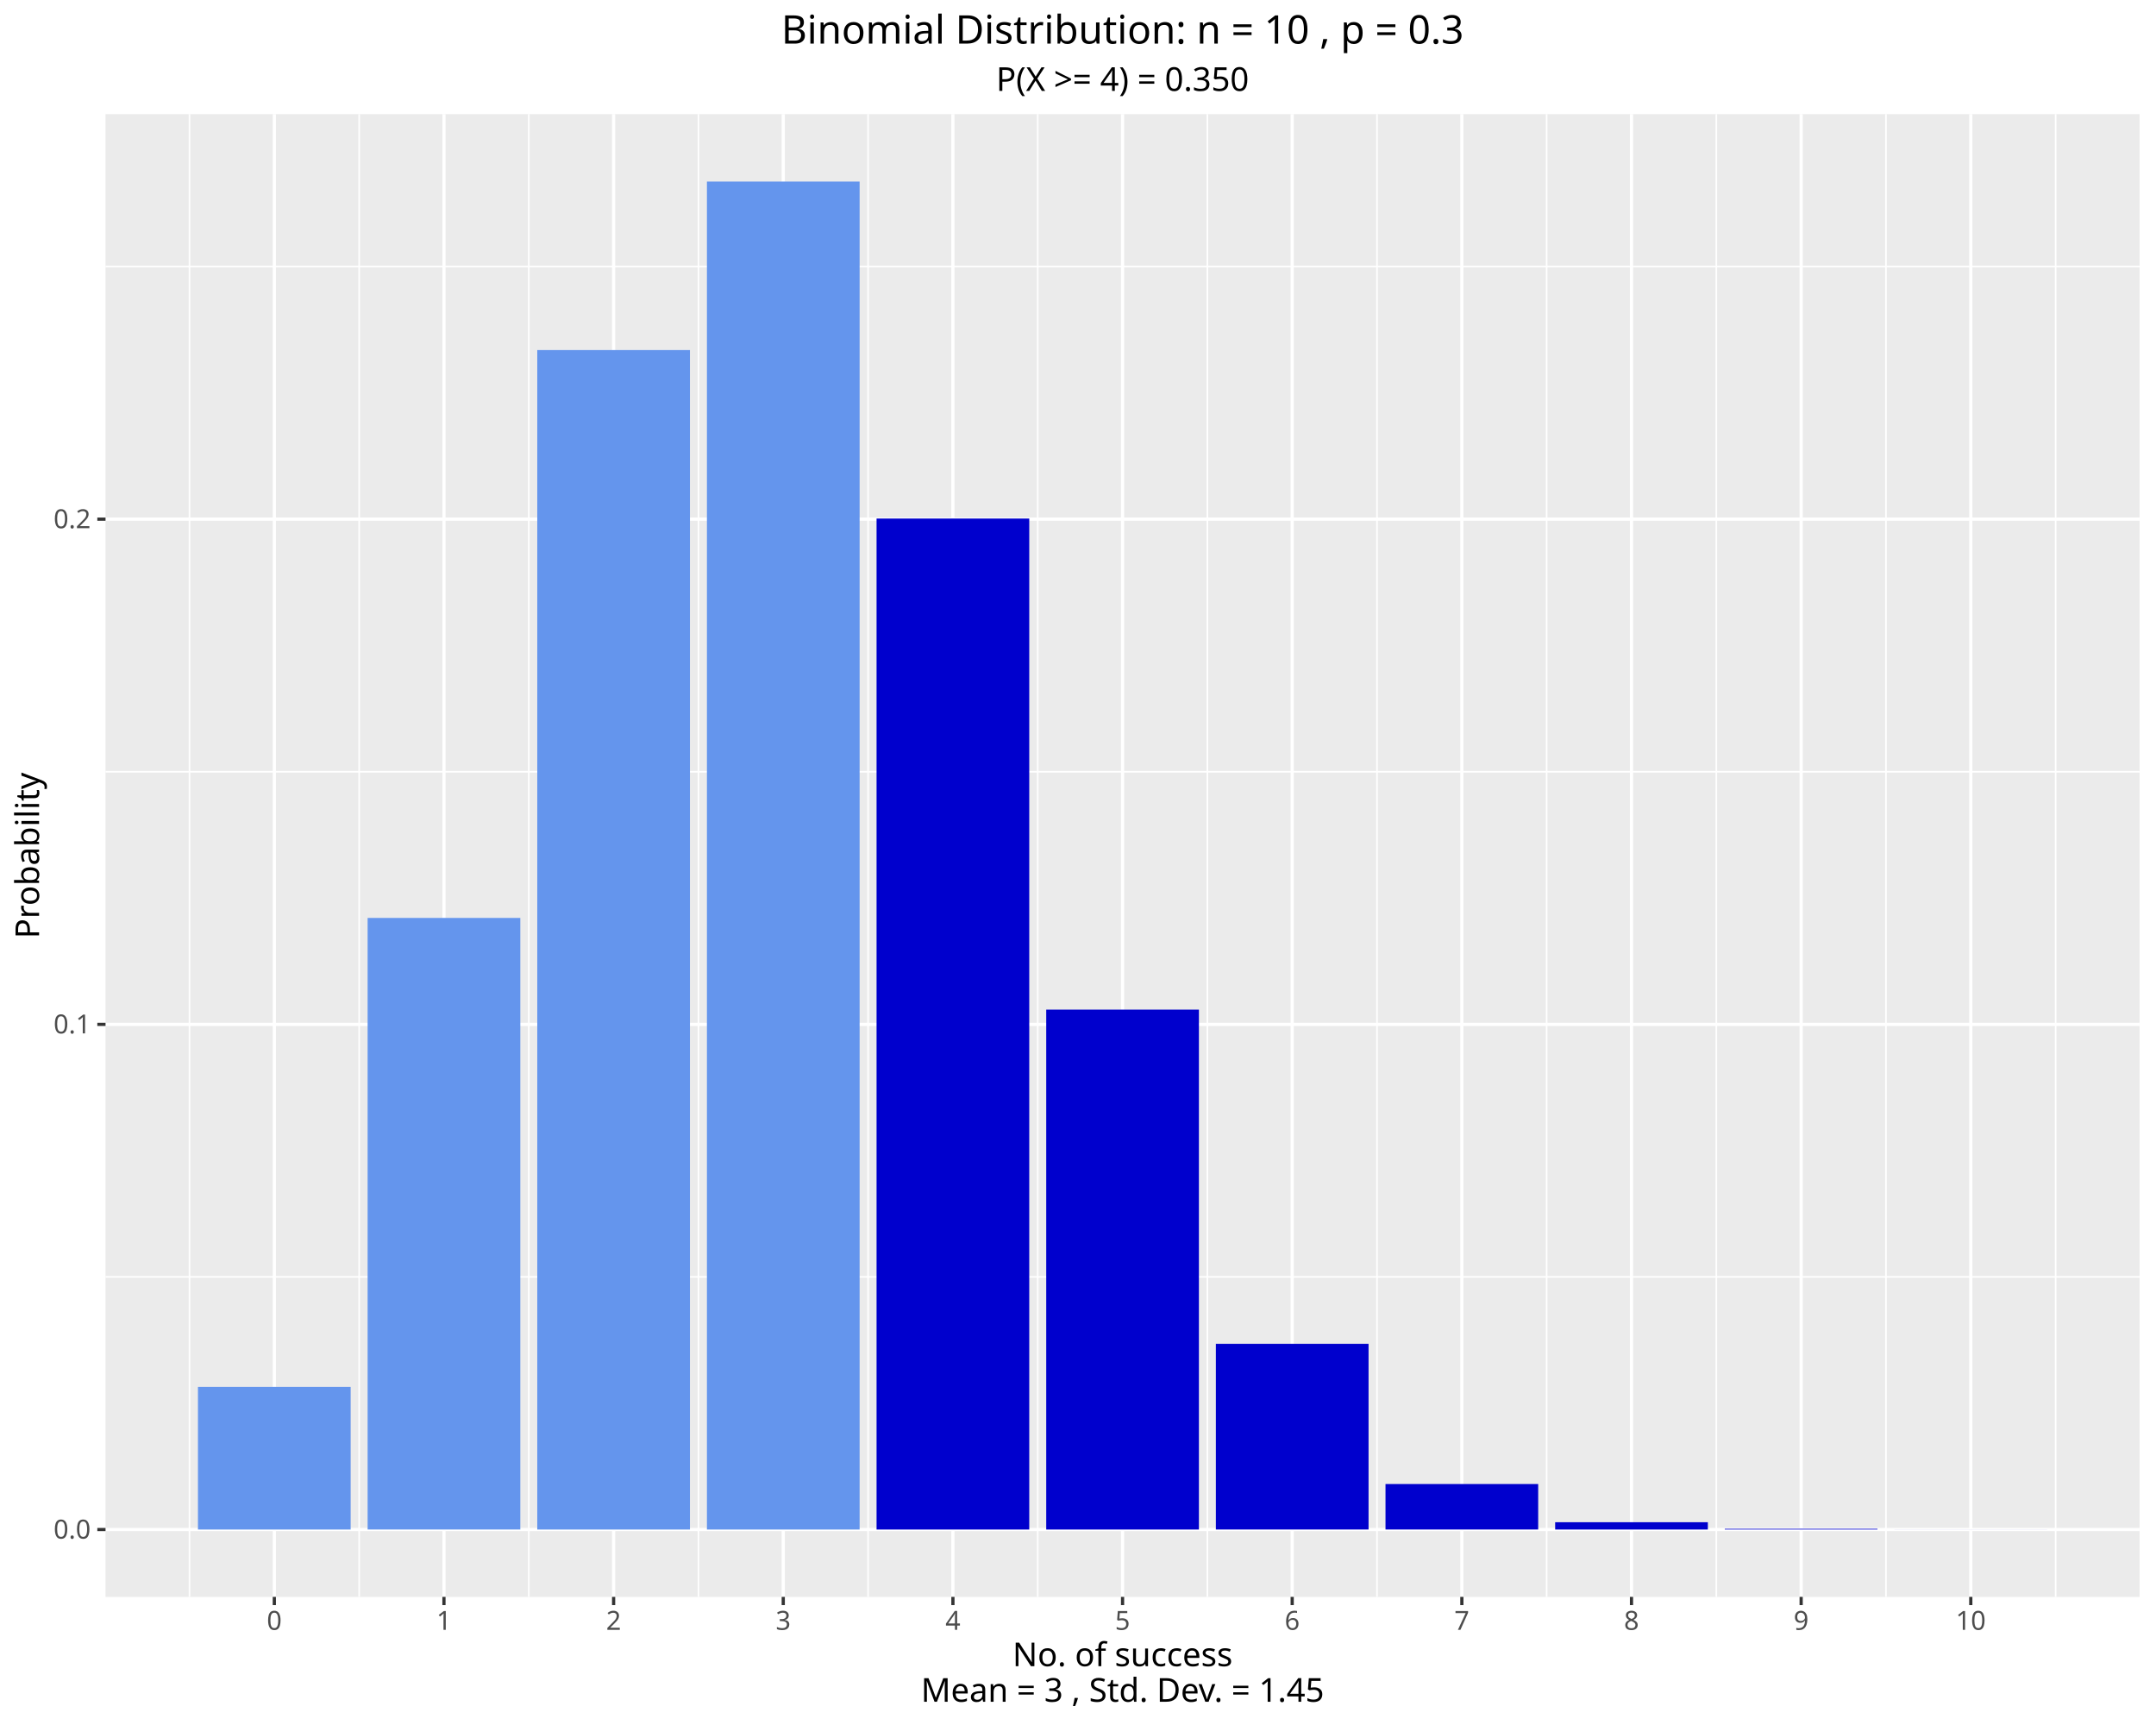
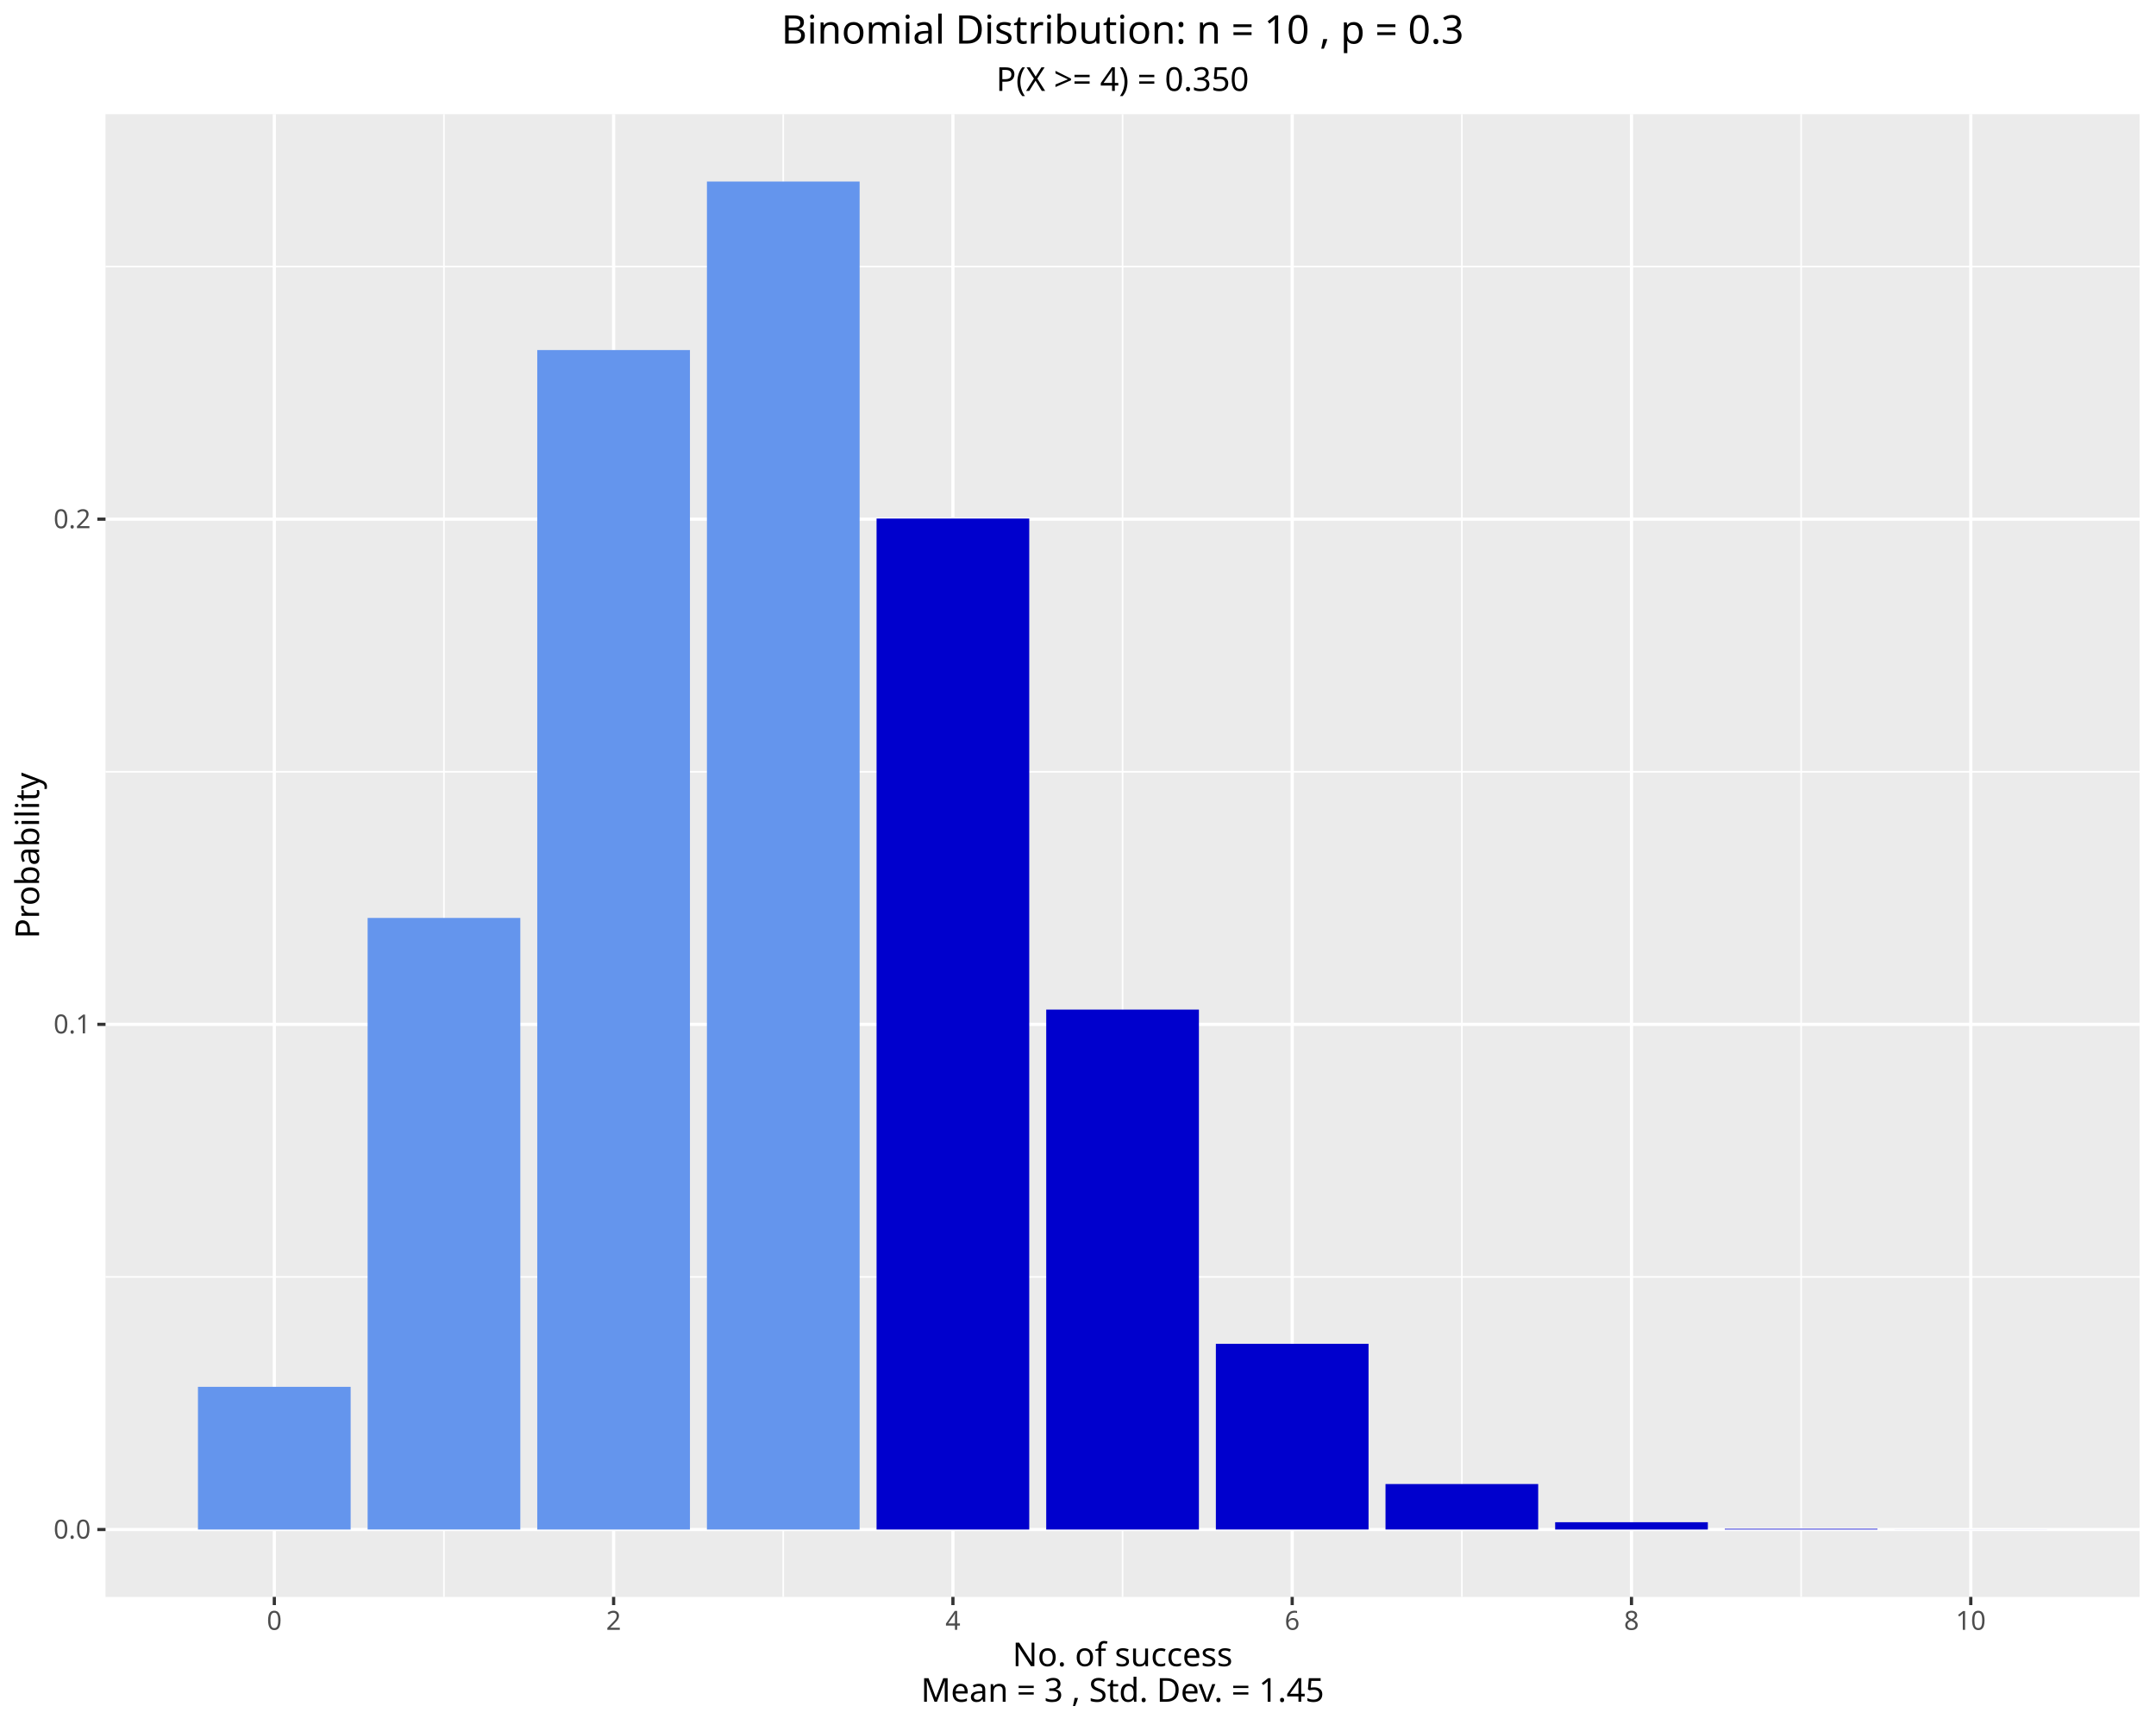
<svg xmlns="http://www.w3.org/2000/svg" class="svglite" data-engine-version="2.0" width="720.00pt" height="576.00pt" viewBox="0 0 720.00 576.00">
  <defs>
    <style type="text/css">
    .svglite line, .svglite polyline, .svglite polygon, .svglite path, .svglite rect, .svglite circle {
      fill: none;
      stroke: #000000;
      stroke-linecap: round;
      stroke-linejoin: round;
      stroke-miterlimit: 10.00;
    }
  </style>
  </defs>
  <rect width="100%" height="100%" style="stroke: none; fill: #FFFFFF;" />
  <defs>
    <clipPath id="cpMC4wMHw3MjAuMDB8MC4wMHw1NzYuMDA=">
      <rect x="0.00" y="0.00" width="720.00" height="576.00" />
    </clipPath>
  </defs>
  <g clip-path="url(#cpMC4wMHw3MjAuMDB8MC4wMHw1NzYuMDA=)">
    <rect x="0.00" y="0.00" width="720.00" height="576.00" style="stroke-width: 1.07; stroke: #FFFFFF; fill: #FFFFFF;" />
  </g>
  <defs>
    <clipPath id="cpMzUuMjR8NzE0LjUyfDM4LjEyfDUzMy4yMw==">
      <rect x="35.24" y="38.12" width="679.28" height="495.12" />
    </clipPath>
  </defs>
  <g clip-path="url(#cpMzUuMjR8NzE0LjUyfDM4LjEyfDUzMy4yMw==)">
    <rect x="35.24" y="38.12" width="679.28" height="495.12" style="stroke-width: 1.07; stroke: none; fill: #EBEBEB;" />
    <polyline points="35.24,426.38 714.52,426.38 " style="stroke-width: 0.53; stroke: #FFFFFF; stroke-linecap: butt;" />
    <polyline points="35.24,257.70 714.52,257.70 " style="stroke-width: 0.53; stroke: #FFFFFF; stroke-linecap: butt;" />
    <polyline points="35.24,89.01 714.52,89.01 " style="stroke-width: 0.53; stroke: #FFFFFF; stroke-linecap: butt;" />
-     <polyline points="63.28,533.23 63.28,38.12 " style="stroke-width: 0.53; stroke: #FFFFFF; stroke-linecap: butt;" />
-     <polyline points="119.94,533.23 119.94,38.12 " style="stroke-width: 0.53; stroke: #FFFFFF; stroke-linecap: butt;" />
-     <polyline points="176.59,533.23 176.59,38.12 " style="stroke-width: 0.53; stroke: #FFFFFF; stroke-linecap: butt;" />
-     <polyline points="233.24,533.23 233.24,38.12 " style="stroke-width: 0.53; stroke: #FFFFFF; stroke-linecap: butt;" />
-     <polyline points="289.90,533.23 289.90,38.12 " style="stroke-width: 0.53; stroke: #FFFFFF; stroke-linecap: butt;" />
-     <polyline points="346.55,533.23 346.55,38.12 " style="stroke-width: 0.53; stroke: #FFFFFF; stroke-linecap: butt;" />
-     <polyline points="403.21,533.23 403.21,38.12 " style="stroke-width: 0.53; stroke: #FFFFFF; stroke-linecap: butt;" />
-     <polyline points="459.86,533.23 459.86,38.12 " style="stroke-width: 0.53; stroke: #FFFFFF; stroke-linecap: butt;" />
-     <polyline points="516.51,533.23 516.51,38.12 " style="stroke-width: 0.53; stroke: #FFFFFF; stroke-linecap: butt;" />
-     <polyline points="573.17,533.23 573.17,38.12 " style="stroke-width: 0.53; stroke: #FFFFFF; stroke-linecap: butt;" />
-     <polyline points="629.82,533.23 629.82,38.12 " style="stroke-width: 0.53; stroke: #FFFFFF; stroke-linecap: butt;" />
-     <polyline points="686.48,533.23 686.48,38.12 " style="stroke-width: 0.53; stroke: #FFFFFF; stroke-linecap: butt;" />
+     <polyline points="148.26,533.23 148.26,38.12 " style="stroke-width: 0.53; stroke: #FFFFFF; stroke-linecap: butt;" />
+     <polyline points="261.57,533.23 261.57,38.12 " style="stroke-width: 0.53; stroke: #FFFFFF; stroke-linecap: butt;" />
+     <polyline points="374.88,533.23 374.88,38.12 " style="stroke-width: 0.53; stroke: #FFFFFF; stroke-linecap: butt;" />
+     <polyline points="488.19,533.23 488.19,38.12 " style="stroke-width: 0.53; stroke: #FFFFFF; stroke-linecap: butt;" />
+     <polyline points="601.50,533.23 601.50,38.12 " style="stroke-width: 0.53; stroke: #FFFFFF; stroke-linecap: butt;" />
    <polyline points="35.24,510.73 714.52,510.73 " style="stroke-width: 1.07; stroke: #FFFFFF; stroke-linecap: butt;" />
    <polyline points="35.24,342.04 714.52,342.04 " style="stroke-width: 1.07; stroke: #FFFFFF; stroke-linecap: butt;" />
    <polyline points="35.24,173.35 714.52,173.35 " style="stroke-width: 1.07; stroke: #FFFFFF; stroke-linecap: butt;" />
    <polyline points="91.61,533.23 91.61,38.12 " style="stroke-width: 1.07; stroke: #FFFFFF; stroke-linecap: butt;" />
-     <polyline points="148.26,533.23 148.26,38.12 " style="stroke-width: 1.07; stroke: #FFFFFF; stroke-linecap: butt;" />
    <polyline points="204.92,533.23 204.92,38.12 " style="stroke-width: 1.07; stroke: #FFFFFF; stroke-linecap: butt;" />
-     <polyline points="261.57,533.23 261.57,38.12 " style="stroke-width: 1.07; stroke: #FFFFFF; stroke-linecap: butt;" />
    <polyline points="318.23,533.23 318.23,38.12 " style="stroke-width: 1.07; stroke: #FFFFFF; stroke-linecap: butt;" />
-     <polyline points="374.88,533.23 374.88,38.12 " style="stroke-width: 1.07; stroke: #FFFFFF; stroke-linecap: butt;" />
    <polyline points="431.53,533.23 431.53,38.12 " style="stroke-width: 1.07; stroke: #FFFFFF; stroke-linecap: butt;" />
-     <polyline points="488.19,533.23 488.19,38.12 " style="stroke-width: 1.07; stroke: #FFFFFF; stroke-linecap: butt;" />
    <polyline points="544.84,533.23 544.84,38.12 " style="stroke-width: 1.07; stroke: #FFFFFF; stroke-linecap: butt;" />
-     <polyline points="601.50,533.23 601.50,38.12 " style="stroke-width: 1.07; stroke: #FFFFFF; stroke-linecap: butt;" />
    <polyline points="658.15,533.23 658.15,38.12 " style="stroke-width: 1.07; stroke: #FFFFFF; stroke-linecap: butt;" />
    <rect x="66.11" y="463.08" width="50.99" height="47.65" style="stroke-width: 1.07; stroke: none; stroke-linecap: butt; stroke-linejoin: miter; fill: #6495ED;" />
    <rect x="122.77" y="306.51" width="50.99" height="204.21" style="stroke-width: 1.07; stroke: none; stroke-linecap: butt; stroke-linejoin: miter; fill: #6495ED;" />
    <rect x="179.42" y="116.89" width="50.99" height="393.84" style="stroke-width: 1.07; stroke: none; stroke-linecap: butt; stroke-linejoin: miter; fill: #6495ED;" />
    <rect x="236.08" y="60.62" width="50.99" height="450.11" style="stroke-width: 1.07; stroke: none; stroke-linecap: butt; stroke-linejoin: miter; fill: #6495ED;" />
    <rect x="292.73" y="173.15" width="50.99" height="337.58" style="stroke-width: 1.07; stroke: none; stroke-linecap: butt; stroke-linejoin: miter; fill: #0000CD;" />
    <rect x="349.39" y="337.12" width="50.99" height="173.61" style="stroke-width: 1.07; stroke: none; stroke-linecap: butt; stroke-linejoin: miter; fill: #0000CD;" />
    <rect x="406.04" y="448.72" width="50.99" height="62.00" style="stroke-width: 1.07; stroke: none; stroke-linecap: butt; stroke-linejoin: miter; fill: #0000CD;" />
    <rect x="462.69" y="495.54" width="50.99" height="15.18" style="stroke-width: 1.07; stroke: none; stroke-linecap: butt; stroke-linejoin: miter; fill: #0000CD;" />
    <rect x="519.35" y="508.29" width="50.99" height="2.44" style="stroke-width: 1.07; stroke: none; stroke-linecap: butt; stroke-linejoin: miter; fill: #0000CD;" />
    <rect x="576.00" y="510.49" width="50.99" height="0.23" style="stroke-width: 1.07; stroke: none; stroke-linecap: butt; stroke-linejoin: miter; fill: #0000CD;" />
    <rect x="632.66" y="510.72" width="50.99" height="0.01" style="stroke-width: 1.07; stroke: none; stroke-linecap: butt; stroke-linejoin: miter; fill: #0000CD;" />
  </g>
  <g clip-path="url(#cpMC4wMHw3MjAuMDB8MC4wMHw1NzYuMDA=)">
    <text x="30.31" y="513.76" text-anchor="end" style="font-size: 8.80px; fill: #4D4D4D; font-family: sans;" textLength="12.23px" lengthAdjust="spacingAndGlyphs">0.0</text>
    <text x="30.31" y="345.07" text-anchor="end" style="font-size: 8.80px; fill: #4D4D4D; font-family: sans;" textLength="12.23px" lengthAdjust="spacingAndGlyphs">0.1</text>
    <text x="30.31" y="176.38" text-anchor="end" style="font-size: 8.80px; fill: #4D4D4D; font-family: sans;" textLength="12.23px" lengthAdjust="spacingAndGlyphs">0.2</text>
    <polyline points="32.50,510.73 35.24,510.73 " style="stroke-width: 1.07; stroke: #333333; stroke-linecap: butt;" />
    <polyline points="32.50,342.04 35.24,342.04 " style="stroke-width: 1.07; stroke: #333333; stroke-linecap: butt;" />
    <polyline points="32.50,173.35 35.24,173.35 " style="stroke-width: 1.07; stroke: #333333; stroke-linecap: butt;" />
    <polyline points="91.61,535.97 91.61,533.23 " style="stroke-width: 1.07; stroke: #333333; stroke-linecap: butt;" />
-     <polyline points="148.26,535.97 148.26,533.23 " style="stroke-width: 1.07; stroke: #333333; stroke-linecap: butt;" />
    <polyline points="204.92,535.97 204.92,533.23 " style="stroke-width: 1.07; stroke: #333333; stroke-linecap: butt;" />
-     <polyline points="261.57,535.97 261.57,533.23 " style="stroke-width: 1.07; stroke: #333333; stroke-linecap: butt;" />
    <polyline points="318.23,535.97 318.23,533.23 " style="stroke-width: 1.07; stroke: #333333; stroke-linecap: butt;" />
-     <polyline points="374.88,535.97 374.88,533.23 " style="stroke-width: 1.07; stroke: #333333; stroke-linecap: butt;" />
    <polyline points="431.53,535.97 431.53,533.23 " style="stroke-width: 1.07; stroke: #333333; stroke-linecap: butt;" />
-     <polyline points="488.19,535.97 488.19,533.23 " style="stroke-width: 1.07; stroke: #333333; stroke-linecap: butt;" />
    <polyline points="544.84,535.97 544.84,533.23 " style="stroke-width: 1.07; stroke: #333333; stroke-linecap: butt;" />
-     <polyline points="601.50,535.97 601.50,533.23 " style="stroke-width: 1.07; stroke: #333333; stroke-linecap: butt;" />
    <polyline points="658.15,535.97 658.15,533.23 " style="stroke-width: 1.07; stroke: #333333; stroke-linecap: butt;" />
    <text x="91.61" y="544.22" text-anchor="middle" style="font-size: 8.80px; fill: #4D4D4D; font-family: sans;" textLength="4.89px" lengthAdjust="spacingAndGlyphs">0</text>
-     <text x="148.26" y="544.22" text-anchor="middle" style="font-size: 8.80px; fill: #4D4D4D; font-family: sans;" textLength="4.89px" lengthAdjust="spacingAndGlyphs">1</text>
    <text x="204.92" y="544.22" text-anchor="middle" style="font-size: 8.80px; fill: #4D4D4D; font-family: sans;" textLength="4.89px" lengthAdjust="spacingAndGlyphs">2</text>
-     <text x="261.57" y="544.22" text-anchor="middle" style="font-size: 8.80px; fill: #4D4D4D; font-family: sans;" textLength="4.89px" lengthAdjust="spacingAndGlyphs">3</text>
    <text x="318.23" y="544.22" text-anchor="middle" style="font-size: 8.80px; fill: #4D4D4D; font-family: sans;" textLength="4.89px" lengthAdjust="spacingAndGlyphs">4</text>
-     <text x="374.88" y="544.22" text-anchor="middle" style="font-size: 8.80px; fill: #4D4D4D; font-family: sans;" textLength="4.89px" lengthAdjust="spacingAndGlyphs">5</text>
    <text x="431.53" y="544.22" text-anchor="middle" style="font-size: 8.80px; fill: #4D4D4D; font-family: sans;" textLength="4.89px" lengthAdjust="spacingAndGlyphs">6</text>
-     <text x="488.19" y="544.22" text-anchor="middle" style="font-size: 8.80px; fill: #4D4D4D; font-family: sans;" textLength="4.89px" lengthAdjust="spacingAndGlyphs">7</text>
    <text x="544.84" y="544.22" text-anchor="middle" style="font-size: 8.80px; fill: #4D4D4D; font-family: sans;" textLength="4.89px" lengthAdjust="spacingAndGlyphs">8</text>
-     <text x="601.50" y="544.22" text-anchor="middle" style="font-size: 8.80px; fill: #4D4D4D; font-family: sans;" textLength="4.89px" lengthAdjust="spacingAndGlyphs">9</text>
    <text x="658.15" y="544.22" text-anchor="middle" style="font-size: 8.80px; fill: #4D4D4D; font-family: sans;" textLength="9.79px" lengthAdjust="spacingAndGlyphs">10</text>
    <text x="374.88" y="556.36" text-anchor="middle" style="font-size: 11.00px; font-family: sans;" textLength="72.16px" lengthAdjust="spacingAndGlyphs">No. of success</text>
    <text x="374.88" y="568.24" text-anchor="middle" style="font-size: 11.00px; font-family: sans;" textLength="137.60px" lengthAdjust="spacingAndGlyphs"> Mean = 3 , Std. Dev. = 1.45</text>
    <text transform="translate(13.05,285.67) rotate(-90)" text-anchor="middle" style="font-size: 11.00px; font-family: sans;" textLength="51.36px" lengthAdjust="spacingAndGlyphs">Probability</text>
    <text x="374.88" y="30.35" text-anchor="middle" style="font-size: 11.00px; font-family: sans;" textLength="87.16px" lengthAdjust="spacingAndGlyphs">P(X &gt;= 4) = 0.350</text>
    <text x="374.88" y="14.56" text-anchor="middle" style="font-size: 13.20px; font-family: sans;" textLength="216.47px" lengthAdjust="spacingAndGlyphs">Binomial Distribution: n = 10 , p = 0.3</text>
  </g>
</svg>
